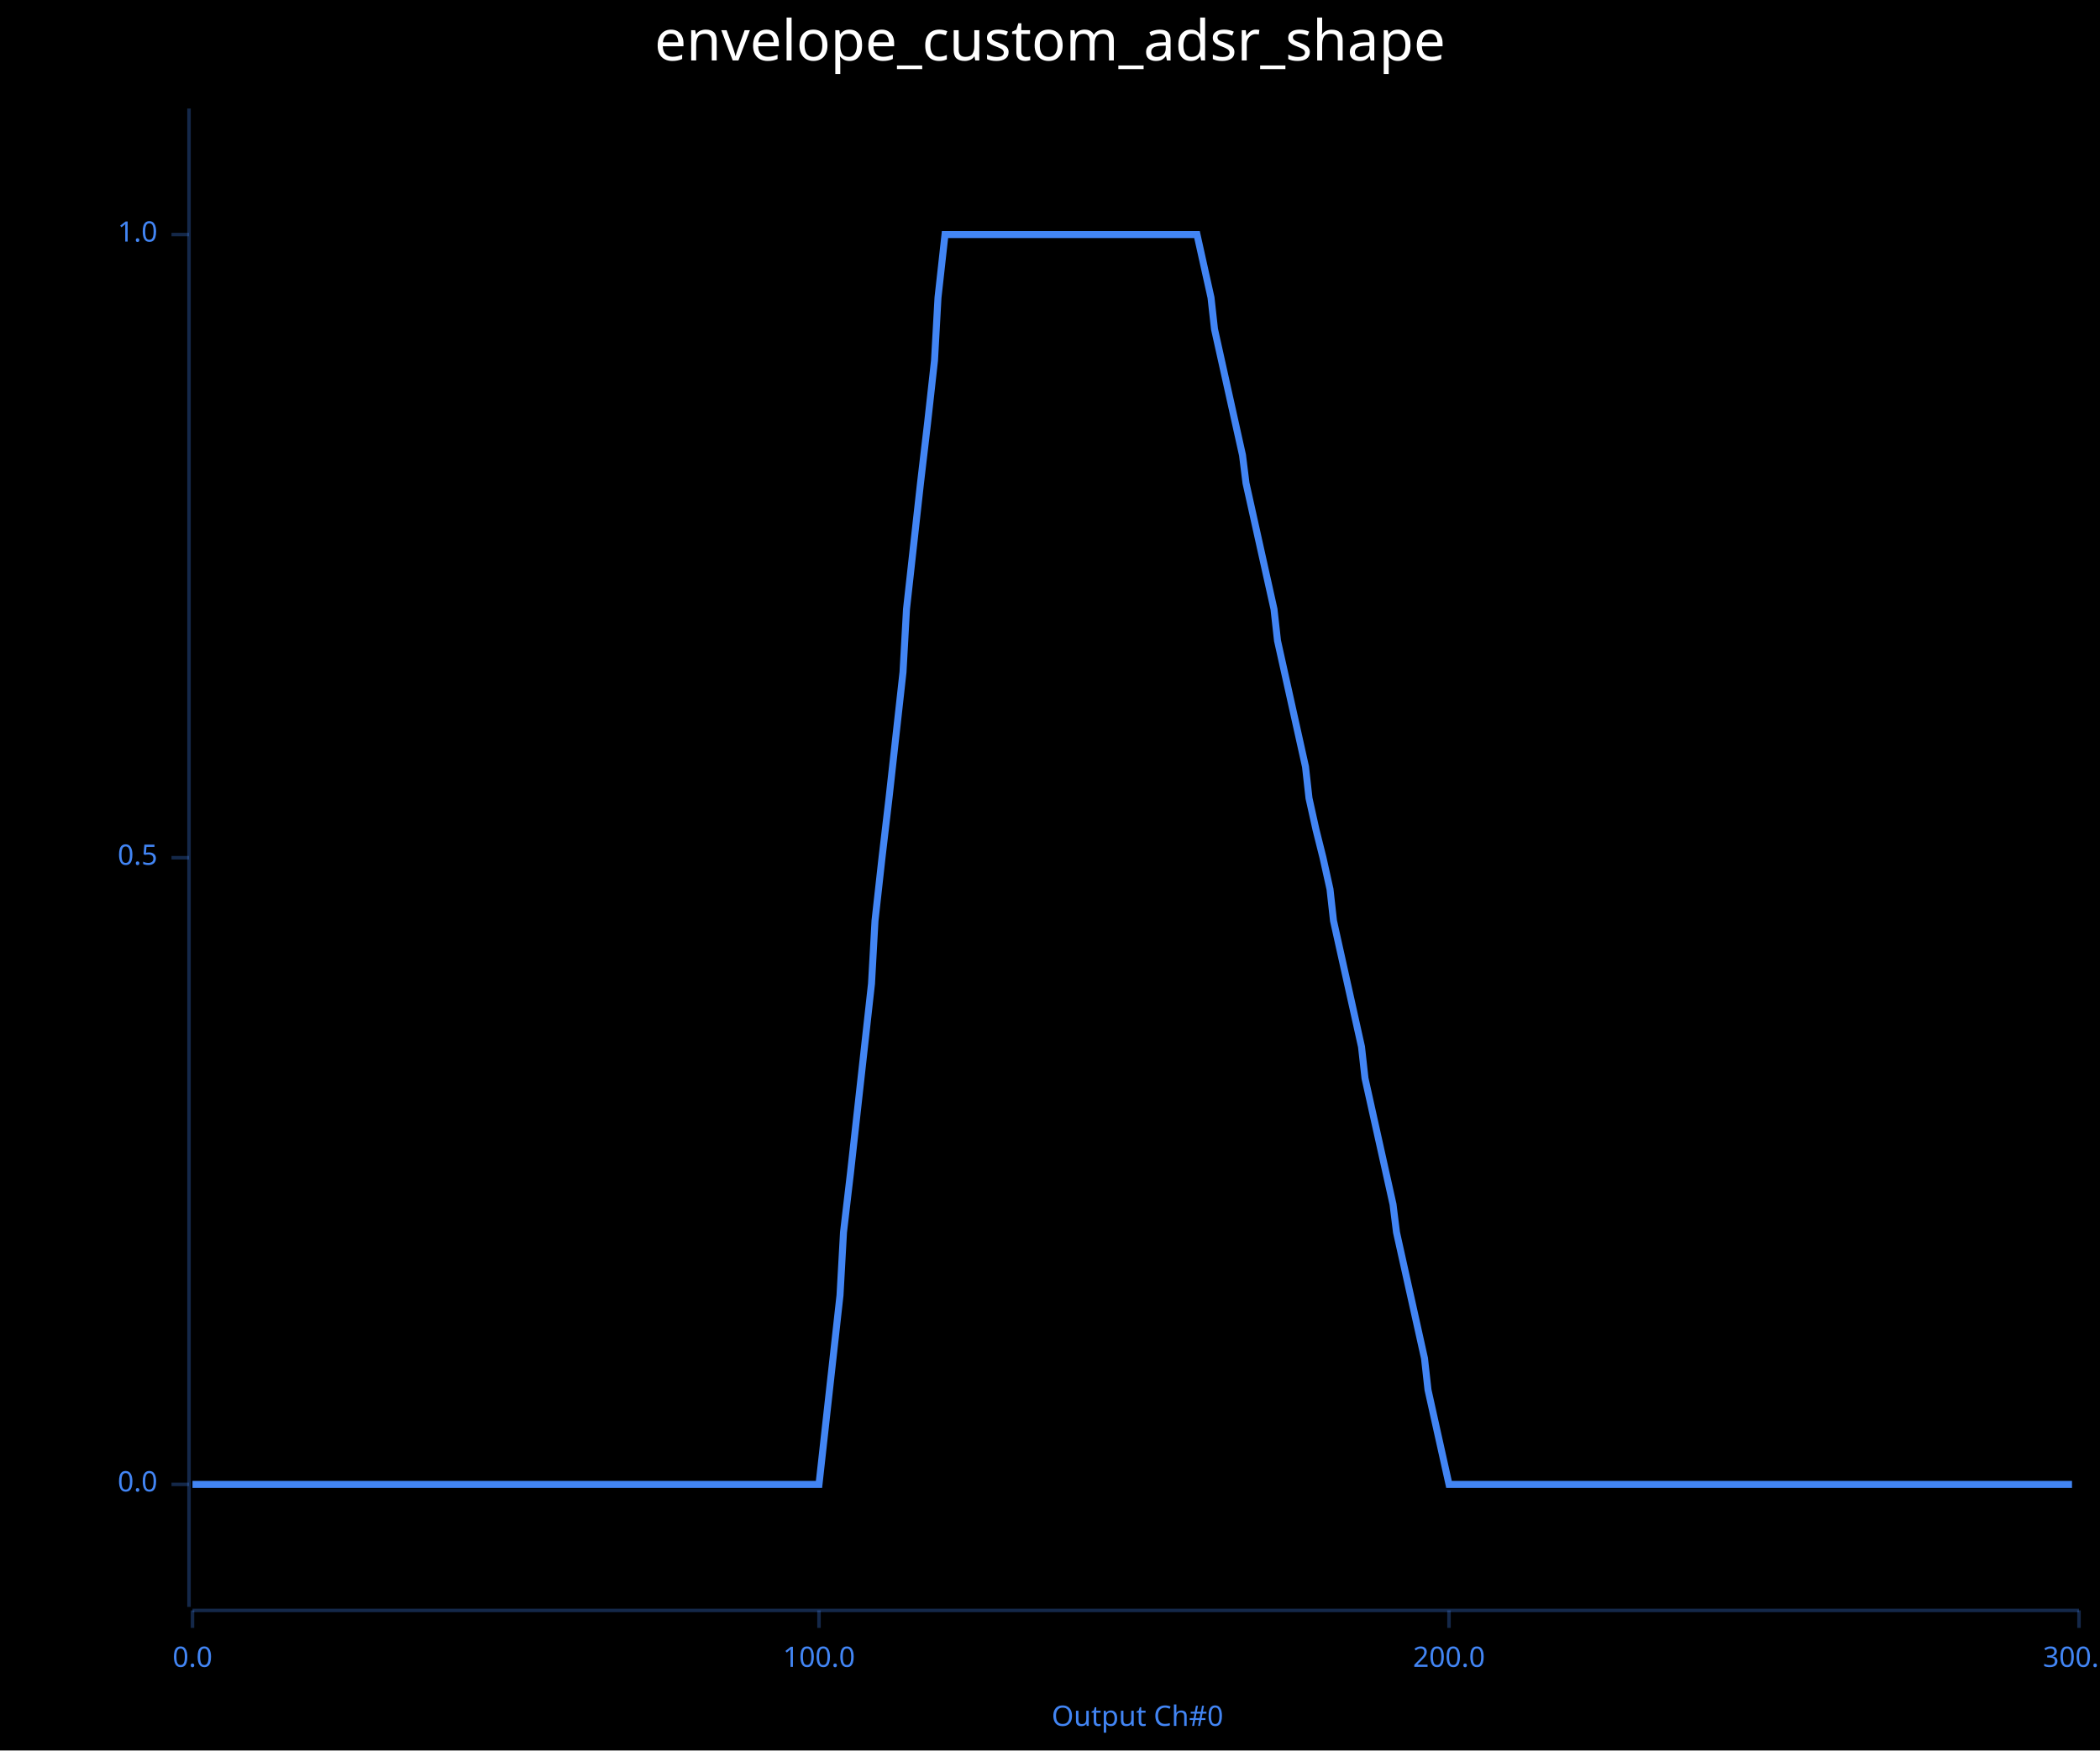
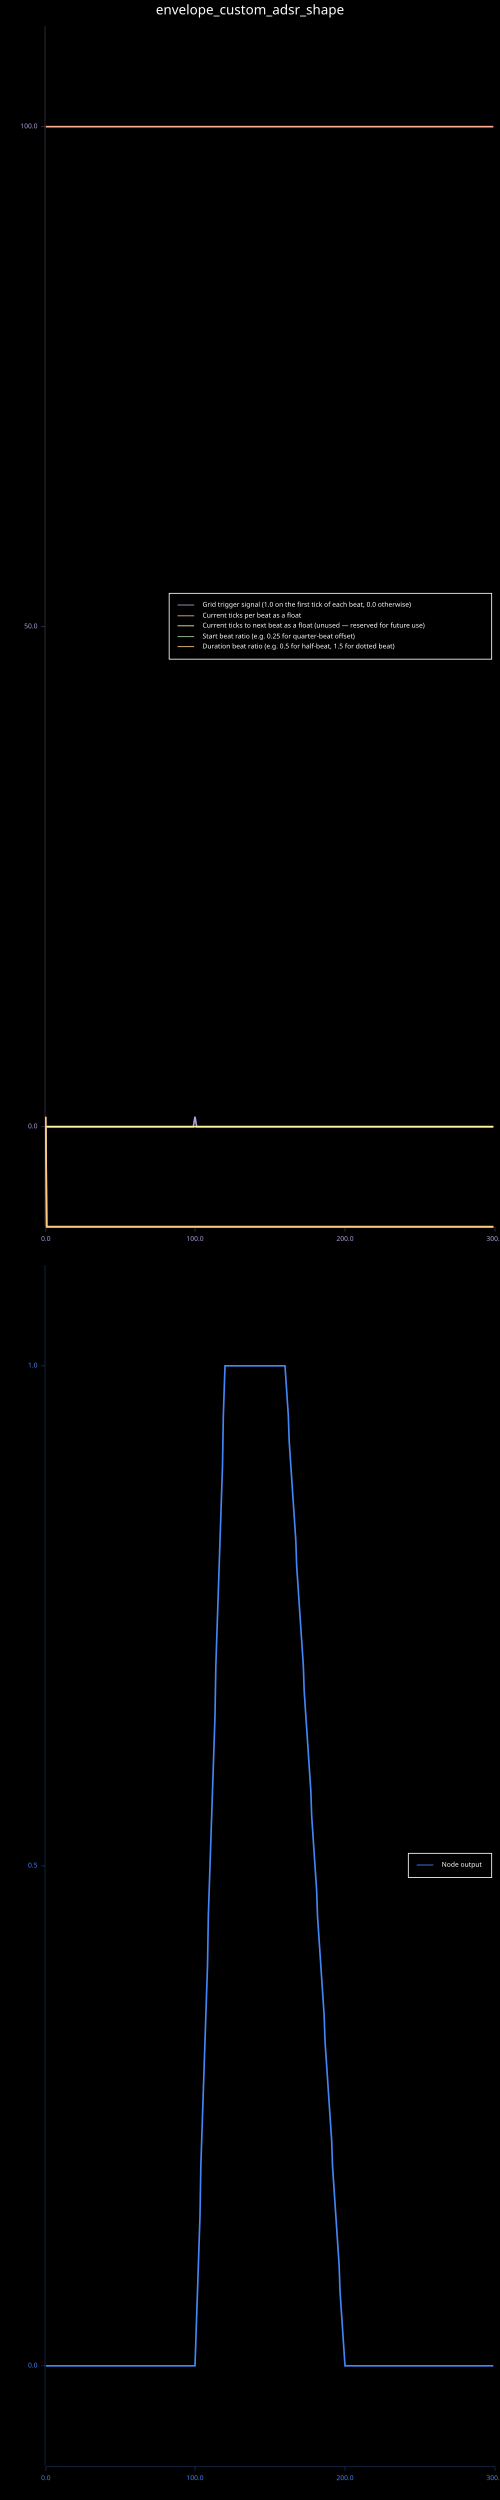
- <svg xmlns="http://www.w3.org/2000/svg" width="600" height="500" viewBox="0 0 600 500">
-   <rect x="0" y="0" width="600" height="500" opacity="1" fill="#000000" stroke="none" />
+ <svg xmlns="http://www.w3.org/2000/svg" width="600" height="3000" viewBox="0 0 600 3000">
+   <rect x="0" y="0" width="600" height="3000" opacity="1" fill="#000000" stroke="none" />
  <text x="300" y="5" dy="0.76em" text-anchor="middle" font-family="sans-serif" font-size="16.129" opacity="1" fill="#FFFFFF">
envelope_custom_adsr_shape
</text>
-   <text x="325" y="495" dy="-0.5ex" text-anchor="middle" font-family="sans-serif" font-size="8.065" opacity="1" fill="#4285F4">
- Output Ch#0
- </text>
-   <polyline fill="none" opacity="0.3" stroke="#4285F4" stroke-width="1" points="54,31 54,459 " />
-   <text x="45" y="424" dy="0.5ex" text-anchor="end" font-family="sans-serif" font-size="8.065" opacity="1" fill="#4285F4">
+   <polyline fill="none" opacity="0.3" stroke="#B39DDB" stroke-width="1" points="54,31 54,1472 " />
+   <text x="45" y="1352" dy="0.5ex" text-anchor="end" font-family="sans-serif" font-size="8.065" opacity="1" fill="#B39DDB">
0.0
</text>
-   <polyline fill="none" opacity="0.3" stroke="#4285F4" stroke-width="1" points="49,424 54,424 " />
-   <text x="45" y="245" dy="0.5ex" text-anchor="end" font-family="sans-serif" font-size="8.065" opacity="1" fill="#4285F4">
+   <polyline fill="none" opacity="0.3" stroke="#B39DDB" stroke-width="1" points="49,1352 54,1352 " />
+   <text x="45" y="752" dy="0.5ex" text-anchor="end" font-family="sans-serif" font-size="8.065" opacity="1" fill="#B39DDB">
+ 50.0
+ </text>
+   <polyline fill="none" opacity="0.3" stroke="#B39DDB" stroke-width="1" points="49,752 54,752 " />
+   <text x="45" y="152" dy="0.5ex" text-anchor="end" font-family="sans-serif" font-size="8.065" opacity="1" fill="#B39DDB">
+ 100.0
+ </text>
+   <polyline fill="none" opacity="0.3" stroke="#B39DDB" stroke-width="1" points="49,152 54,152 " />
+   <polyline fill="none" opacity="0.3" stroke="#B39DDB" stroke-width="1" points="55,1473 594,1473 " />
+   <text x="55" y="1483" dy="0.76em" text-anchor="middle" font-family="sans-serif" font-size="8.065" opacity="1" fill="#B39DDB">
+ 0.0
+ </text>
+   <polyline fill="none" opacity="0.3" stroke="#B39DDB" stroke-width="1" points="55,1473 55,1478 " />
+   <text x="234" y="1483" dy="0.76em" text-anchor="middle" font-family="sans-serif" font-size="8.065" opacity="1" fill="#B39DDB">
+ 100.0
+ </text>
+   <polyline fill="none" opacity="0.3" stroke="#B39DDB" stroke-width="1" points="234,1473 234,1478 " />
+   <text x="414" y="1483" dy="0.76em" text-anchor="middle" font-family="sans-serif" font-size="8.065" opacity="1" fill="#B39DDB">
+ 200.0
+ </text>
+   <polyline fill="none" opacity="0.3" stroke="#B39DDB" stroke-width="1" points="414,1473 414,1478 " />
+   <text x="594" y="1483" dy="0.76em" text-anchor="middle" font-family="sans-serif" font-size="8.065" opacity="1" fill="#B39DDB">
+ 300.0
+ </text>
+   <polyline fill="none" opacity="0.3" stroke="#B39DDB" stroke-width="1" points="594,1473 594,1478 " />
+   <polyline fill="none" opacity="1" stroke="#B39DDB" stroke-width="2" points="55,1352 56,1352 58,1352 60,1352 62,1352 63,1352 65,1352 67,1352 69,1352 71,1352 72,1352 74,1352 76,1352 78,1352 80,1352 81,1352 83,1352 85,1352 87,1352 89,1352 90,1352 92,1352 94,1352 96,1352 98,1352 99,1352 101,1352 103,1352 105,1352 107,1352 108,1352 110,1352 112,1352 114,1352 116,1352 117,1352 119,1352 121,1352 123,1352 125,1352 126,1352 128,1352 130,1352 132,1352 134,1352 135,1352 137,1352 139,1352 141,1352 143,1352 144,1352 146,1352 148,1352 150,1352 152,1352 153,1352 155,1352 157,1352 159,1352 161,1352 162,1352 164,1352 166,1352 168,1352 169,1352 171,1352 173,1352 175,1352 177,1352 178,1352 180,1352 182,1352 184,1352 186,1352 187,1352 189,1352 191,1352 193,1352 195,1352 196,1352 198,1352 200,1352 202,1352 204,1352 205,1352 207,1352 209,1352 211,1352 213,1352 214,1352 216,1352 218,1352 220,1352 222,1352 223,1352 225,1352 227,1352 229,1352 231,1352 232,1352 234,1340 236,1352 238,1352 240,1352 241,1352 243,1352 245,1352 247,1352 249,1352 250,1352 252,1352 254,1352 256,1352 258,1352 259,1352 261,1352 263,1352 265,1352 267,1352 268,1352 270,1352 272,1352 274,1352 275,1352 277,1352 279,1352 281,1352 283,1352 284,1352 286,1352 288,1352 290,1352 292,1352 293,1352 295,1352 297,1352 299,1352 301,1352 302,1352 304,1352 306,1352 308,1352 310,1352 311,1352 313,1352 315,1352 317,1352 319,1352 320,1352 322,1352 324,1352 326,1352 328,1352 329,1352 331,1352 333,1352 335,1352 337,1352 338,1352 340,1352 342,1352 344,1352 346,1352 347,1352 349,1352 351,1352 353,1352 355,1352 356,1352 358,1352 360,1352 362,1352 364,1352 365,1352 367,1352 369,1352 371,1352 373,1352 374,1352 376,1352 378,1352 380,1352 381,1352 383,1352 385,1352 387,1352 389,1352 390,1352 392,1352 394,1352 396,1352 398,1352 399,1352 401,1352 403,1352 405,1352 407,1352 408,1352 410,1352 412,1352 414,1352 416,1352 417,1352 419,1352 421,1352 423,1352 425,1352 426,1352 428,1352 430,1352 432,1352 434,1352 435,1352 437,1352 439,1352 441,1352 443,1352 444,1352 446,1352 448,1352 450,1352 452,1352 453,1352 455,1352 457,1352 459,1352 461,1352 462,1352 464,1352 466,1352 468,1352 470,1352 471,1352 473,1352 475,1352 477,1352 479,1352 480,1352 482,1352 484,1352 486,1352 487,1352 489,1352 491,1352 493,1352 495,1352 496,1352 498,1352 500,1352 502,1352 504,1352 505,1352 507,1352 509,1352 511,1352 513,1352 514,1352 516,1352 518,1352 520,1352 522,1352 523,1352 525,1352 527,1352 529,1352 531,1352 532,1352 534,1352 536,1352 538,1352 540,1352 541,1352 543,1352 545,1352 547,1352 549,1352 550,1352 552,1352 554,1352 556,1352 558,1352 559,1352 561,1352 563,1352 565,1352 567,1352 568,1352 570,1352 572,1352 574,1352 576,1352 577,1352 579,1352 581,1352 583,1352 585,1352 586,1352 588,1352 590,1352 592,1352 " />
+   <polyline fill="none" opacity="1" stroke="#FFAB91" stroke-width="2" points="55,152 56,152 58,152 60,152 62,152 63,152 65,152 67,152 69,152 71,152 72,152 74,152 76,152 78,152 80,152 81,152 83,152 85,152 87,152 89,152 90,152 92,152 94,152 96,152 98,152 99,152 101,152 103,152 105,152 107,152 108,152 110,152 112,152 114,152 116,152 117,152 119,152 121,152 123,152 125,152 126,152 128,152 130,152 132,152 134,152 135,152 137,152 139,152 141,152 143,152 144,152 146,152 148,152 150,152 152,152 153,152 155,152 157,152 159,152 161,152 162,152 164,152 166,152 168,152 169,152 171,152 173,152 175,152 177,152 178,152 180,152 182,152 184,152 186,152 187,152 189,152 191,152 193,152 195,152 196,152 198,152 200,152 202,152 204,152 205,152 207,152 209,152 211,152 213,152 214,152 216,152 218,152 220,152 222,152 223,152 225,152 227,152 229,152 231,152 232,152 234,152 236,152 238,152 240,152 241,152 243,152 245,152 247,152 249,152 250,152 252,152 254,152 256,152 258,152 259,152 261,152 263,152 265,152 267,152 268,152 270,152 272,152 274,152 275,152 277,152 279,152 281,152 283,152 284,152 286,152 288,152 290,152 292,152 293,152 295,152 297,152 299,152 301,152 302,152 304,152 306,152 308,152 310,152 311,152 313,152 315,152 317,152 319,152 320,152 322,152 324,152 326,152 328,152 329,152 331,152 333,152 335,152 337,152 338,152 340,152 342,152 344,152 346,152 347,152 349,152 351,152 353,152 355,152 356,152 358,152 360,152 362,152 364,152 365,152 367,152 369,152 371,152 373,152 374,152 376,152 378,152 380,152 381,152 383,152 385,152 387,152 389,152 390,152 392,152 394,152 396,152 398,152 399,152 401,152 403,152 405,152 407,152 408,152 410,152 412,152 414,152 416,152 417,152 419,152 421,152 423,152 425,152 426,152 428,152 430,152 432,152 434,152 435,152 437,152 439,152 441,152 443,152 444,152 446,152 448,152 450,152 452,152 453,152 455,152 457,152 459,152 461,152 462,152 464,152 466,152 468,152 470,152 471,152 473,152 475,152 477,152 479,152 480,152 482,152 484,152 486,152 487,152 489,152 491,152 493,152 495,152 496,152 498,152 500,152 502,152 504,152 505,152 507,152 509,152 511,152 513,152 514,152 516,152 518,152 520,152 522,152 523,152 525,152 527,152 529,152 531,152 532,152 534,152 536,152 538,152 540,152 541,152 543,152 545,152 547,152 549,152 550,152 552,152 554,152 556,152 558,152 559,152 561,152 563,152 565,152 567,152 568,152 570,152 572,152 574,152 576,152 577,152 579,152 581,152 583,152 585,152 586,152 588,152 590,152 592,152 " />
+   <polyline fill="none" opacity="1" stroke="#FFF59D" stroke-width="2" points="55,1352 56,1352 58,1352 60,1352 62,1352 63,1352 65,1352 67,1352 69,1352 71,1352 72,1352 74,1352 76,1352 78,1352 80,1352 81,1352 83,1352 85,1352 87,1352 89,1352 90,1352 92,1352 94,1352 96,1352 98,1352 99,1352 101,1352 103,1352 105,1352 107,1352 108,1352 110,1352 112,1352 114,1352 116,1352 117,1352 119,1352 121,1352 123,1352 125,1352 126,1352 128,1352 130,1352 132,1352 134,1352 135,1352 137,1352 139,1352 141,1352 143,1352 144,1352 146,1352 148,1352 150,1352 152,1352 153,1352 155,1352 157,1352 159,1352 161,1352 162,1352 164,1352 166,1352 168,1352 169,1352 171,1352 173,1352 175,1352 177,1352 178,1352 180,1352 182,1352 184,1352 186,1352 187,1352 189,1352 191,1352 193,1352 195,1352 196,1352 198,1352 200,1352 202,1352 204,1352 205,1352 207,1352 209,1352 211,1352 213,1352 214,1352 216,1352 218,1352 220,1352 222,1352 223,1352 225,1352 227,1352 229,1352 231,1352 232,1352 234,1352 236,1352 238,1352 240,1352 241,1352 243,1352 245,1352 247,1352 249,1352 250,1352 252,1352 254,1352 256,1352 258,1352 259,1352 261,1352 263,1352 265,1352 267,1352 268,1352 270,1352 272,1352 274,1352 275,1352 277,1352 279,1352 281,1352 283,1352 284,1352 286,1352 288,1352 290,1352 292,1352 293,1352 295,1352 297,1352 299,1352 301,1352 302,1352 304,1352 306,1352 308,1352 310,1352 311,1352 313,1352 315,1352 317,1352 319,1352 320,1352 322,1352 324,1352 326,1352 328,1352 329,1352 331,1352 333,1352 335,1352 337,1352 338,1352 340,1352 342,1352 344,1352 346,1352 347,1352 349,1352 351,1352 353,1352 355,1352 356,1352 358,1352 360,1352 362,1352 364,1352 365,1352 367,1352 369,1352 371,1352 373,1352 374,1352 376,1352 378,1352 380,1352 381,1352 383,1352 385,1352 387,1352 389,1352 390,1352 392,1352 394,1352 396,1352 398,1352 399,1352 401,1352 403,1352 405,1352 407,1352 408,1352 410,1352 412,1352 414,1352 416,1352 417,1352 419,1352 421,1352 423,1352 425,1352 426,1352 428,1352 430,1352 432,1352 434,1352 435,1352 437,1352 439,1352 441,1352 443,1352 444,1352 446,1352 448,1352 450,1352 452,1352 453,1352 455,1352 457,1352 459,1352 461,1352 462,1352 464,1352 466,1352 468,1352 470,1352 471,1352 473,1352 475,1352 477,1352 479,1352 480,1352 482,1352 484,1352 486,1352 487,1352 489,1352 491,1352 493,1352 495,1352 496,1352 498,1352 500,1352 502,1352 504,1352 505,1352 507,1352 509,1352 511,1352 513,1352 514,1352 516,1352 518,1352 520,1352 522,1352 523,1352 525,1352 527,1352 529,1352 531,1352 532,1352 534,1352 536,1352 538,1352 540,1352 541,1352 543,1352 545,1352 547,1352 549,1352 550,1352 552,1352 554,1352 556,1352 558,1352 559,1352 561,1352 563,1352 565,1352 567,1352 568,1352 570,1352 572,1352 574,1352 576,1352 577,1352 579,1352 581,1352 583,1352 585,1352 586,1352 588,1352 590,1352 592,1352 " />
+   <polyline fill="none" opacity="1" stroke="#A5D6A7" stroke-width="2" points="55,1352 56,1472 58,1472 60,1472 62,1472 63,1472 65,1472 67,1472 69,1472 71,1472 72,1472 74,1472 76,1472 78,1472 80,1472 81,1472 83,1472 85,1472 87,1472 89,1472 90,1472 92,1472 94,1472 96,1472 98,1472 99,1472 101,1472 103,1472 105,1472 107,1472 108,1472 110,1472 112,1472 114,1472 116,1472 117,1472 119,1472 121,1472 123,1472 125,1472 126,1472 128,1472 130,1472 132,1472 134,1472 135,1472 137,1472 139,1472 141,1472 143,1472 144,1472 146,1472 148,1472 150,1472 152,1472 153,1472 155,1472 157,1472 159,1472 161,1472 162,1472 164,1472 166,1472 168,1472 169,1472 171,1472 173,1472 175,1472 177,1472 178,1472 180,1472 182,1472 184,1472 186,1472 187,1472 189,1472 191,1472 193,1472 195,1472 196,1472 198,1472 200,1472 202,1472 204,1472 205,1472 207,1472 209,1472 211,1472 213,1472 214,1472 216,1472 218,1472 220,1472 222,1472 223,1472 225,1472 227,1472 229,1472 231,1472 232,1472 234,1472 236,1472 238,1472 240,1472 241,1472 243,1472 245,1472 247,1472 249,1472 250,1472 252,1472 254,1472 256,1472 258,1472 259,1472 261,1472 263,1472 265,1472 267,1472 268,1472 270,1472 272,1472 274,1472 275,1472 277,1472 279,1472 281,1472 283,1472 284,1472 286,1472 288,1472 290,1472 292,1472 293,1472 295,1472 297,1472 299,1472 301,1472 302,1472 304,1472 306,1472 308,1472 310,1472 311,1472 313,1472 315,1472 317,1472 319,1472 320,1472 322,1472 324,1472 326,1472 328,1472 329,1472 331,1472 333,1472 335,1472 337,1472 338,1472 340,1472 342,1472 344,1472 346,1472 347,1472 349,1472 351,1472 353,1472 355,1472 356,1472 358,1472 360,1472 362,1472 364,1472 365,1472 367,1472 369,1472 371,1472 373,1472 374,1472 376,1472 378,1472 380,1472 381,1472 383,1472 385,1472 387,1472 389,1472 390,1472 392,1472 394,1472 396,1472 398,1472 399,1472 401,1472 403,1472 405,1472 407,1472 408,1472 410,1472 412,1472 414,1472 416,1472 417,1472 419,1472 421,1472 423,1472 425,1472 426,1472 428,1472 430,1472 432,1472 434,1472 435,1472 437,1472 439,1472 441,1472 443,1472 444,1472 446,1472 448,1472 450,1472 452,1472 453,1472 455,1472 457,1472 459,1472 461,1472 462,1472 464,1472 466,1472 468,1472 470,1472 471,1472 473,1472 475,1472 477,1472 479,1472 480,1472 482,1472 484,1472 486,1472 487,1472 489,1472 491,1472 493,1472 495,1472 496,1472 498,1472 500,1472 502,1472 504,1472 505,1472 507,1472 509,1472 511,1472 513,1472 514,1472 516,1472 518,1472 520,1472 522,1472 523,1472 525,1472 527,1472 529,1472 531,1472 532,1472 534,1472 536,1472 538,1472 540,1472 541,1472 543,1472 545,1472 547,1472 549,1472 550,1472 552,1472 554,1472 556,1472 558,1472 559,1472 561,1472 563,1472 565,1472 567,1472 568,1472 570,1472 572,1472 574,1472 576,1472 577,1472 579,1472 581,1472 583,1472 585,1472 586,1472 588,1472 590,1472 592,1472 " />
+   <polyline fill="none" opacity="1" stroke="#FFCC80" stroke-width="2" points="55,1340 56,1472 58,1472 60,1472 62,1472 63,1472 65,1472 67,1472 69,1472 71,1472 72,1472 74,1472 76,1472 78,1472 80,1472 81,1472 83,1472 85,1472 87,1472 89,1472 90,1472 92,1472 94,1472 96,1472 98,1472 99,1472 101,1472 103,1472 105,1472 107,1472 108,1472 110,1472 112,1472 114,1472 116,1472 117,1472 119,1472 121,1472 123,1472 125,1472 126,1472 128,1472 130,1472 132,1472 134,1472 135,1472 137,1472 139,1472 141,1472 143,1472 144,1472 146,1472 148,1472 150,1472 152,1472 153,1472 155,1472 157,1472 159,1472 161,1472 162,1472 164,1472 166,1472 168,1472 169,1472 171,1472 173,1472 175,1472 177,1472 178,1472 180,1472 182,1472 184,1472 186,1472 187,1472 189,1472 191,1472 193,1472 195,1472 196,1472 198,1472 200,1472 202,1472 204,1472 205,1472 207,1472 209,1472 211,1472 213,1472 214,1472 216,1472 218,1472 220,1472 222,1472 223,1472 225,1472 227,1472 229,1472 231,1472 232,1472 234,1472 236,1472 238,1472 240,1472 241,1472 243,1472 245,1472 247,1472 249,1472 250,1472 252,1472 254,1472 256,1472 258,1472 259,1472 261,1472 263,1472 265,1472 267,1472 268,1472 270,1472 272,1472 274,1472 275,1472 277,1472 279,1472 281,1472 283,1472 284,1472 286,1472 288,1472 290,1472 292,1472 293,1472 295,1472 297,1472 299,1472 301,1472 302,1472 304,1472 306,1472 308,1472 310,1472 311,1472 313,1472 315,1472 317,1472 319,1472 320,1472 322,1472 324,1472 326,1472 328,1472 329,1472 331,1472 333,1472 335,1472 337,1472 338,1472 340,1472 342,1472 344,1472 346,1472 347,1472 349,1472 351,1472 353,1472 355,1472 356,1472 358,1472 360,1472 362,1472 364,1472 365,1472 367,1472 369,1472 371,1472 373,1472 374,1472 376,1472 378,1472 380,1472 381,1472 383,1472 385,1472 387,1472 389,1472 390,1472 392,1472 394,1472 396,1472 398,1472 399,1472 401,1472 403,1472 405,1472 407,1472 408,1472 410,1472 412,1472 414,1472 416,1472 417,1472 419,1472 421,1472 423,1472 425,1472 426,1472 428,1472 430,1472 432,1472 434,1472 435,1472 437,1472 439,1472 441,1472 443,1472 444,1472 446,1472 448,1472 450,1472 452,1472 453,1472 455,1472 457,1472 459,1472 461,1472 462,1472 464,1472 466,1472 468,1472 470,1472 471,1472 473,1472 475,1472 477,1472 479,1472 480,1472 482,1472 484,1472 486,1472 487,1472 489,1472 491,1472 493,1472 495,1472 496,1472 498,1472 500,1472 502,1472 504,1472 505,1472 507,1472 509,1472 511,1472 513,1472 514,1472 516,1472 518,1472 520,1472 522,1472 523,1472 525,1472 527,1472 529,1472 531,1472 532,1472 534,1472 536,1472 538,1472 540,1472 541,1472 543,1472 545,1472 547,1472 549,1472 550,1472 552,1472 554,1472 556,1472 558,1472 559,1472 561,1472 563,1472 565,1472 567,1472 568,1472 570,1472 572,1472 574,1472 576,1472 577,1472 579,1472 581,1472 583,1472 585,1472 586,1472 588,1472 590,1472 592,1472 " />
+   <rect x="203" y="712" width="387" height="79" opacity="1" fill="#000000" stroke="none" />
+   <rect x="203" y="712" width="387" height="79" opacity="1" fill="none" stroke="#FFFFFF" />
+   <text x="243" y="722" dy="0.76em" text-anchor="start" font-family="sans-serif" font-size="8.065" opacity="1" fill="#FFFFFF">
+ Grid trigger signal (1.0 on the first tick of each beat, 0.0 otherwise)
+ </text>
+   <text x="243" y="735" dy="0.76em" text-anchor="start" font-family="sans-serif" font-size="8.065" opacity="1" fill="#FFFFFF">
+ Current ticks per beat as a float
+ </text>
+   <text x="243" y="747" dy="0.76em" text-anchor="start" font-family="sans-serif" font-size="8.065" opacity="1" fill="#FFFFFF">
+ Current ticks to next beat as a float (unused — reserved for future use)
+ </text>
+   <text x="243" y="760" dy="0.76em" text-anchor="start" font-family="sans-serif" font-size="8.065" opacity="1" fill="#FFFFFF">
+ Start beat ratio (e.g. 0.25 for quarter-beat offset)
+ </text>
+   <text x="243" y="772" dy="0.76em" text-anchor="start" font-family="sans-serif" font-size="8.065" opacity="1" fill="#FFFFFF">
+ Duration beat ratio (e.g. 0.5 for half-beat, 1.5 for dotted beat)
+ </text>
+   <polyline fill="none" opacity="1" stroke="#B39DDB" stroke-width="1" points="213,726 233,726 " />
+   <polyline fill="none" opacity="1" stroke="#FFAB91" stroke-width="1" points="213,739 233,739 " />
+   <polyline fill="none" opacity="1" stroke="#FFF59D" stroke-width="1" points="213,751 233,751 " />
+   <polyline fill="none" opacity="1" stroke="#A5D6A7" stroke-width="1" points="213,764 233,764 " />
+   <polyline fill="none" opacity="1" stroke="#FFCC80" stroke-width="1" points="213,776 233,776 " />
+   <polyline fill="none" opacity="0.3" stroke="#4285F4" stroke-width="1" points="54,1518 54,2959 " />
+   <text x="45" y="2839" dy="0.5ex" text-anchor="end" font-family="sans-serif" font-size="8.065" opacity="1" fill="#4285F4">
+ 0.0
+ </text>
+   <polyline fill="none" opacity="0.3" stroke="#4285F4" stroke-width="1" points="49,2839 54,2839 " />
+   <text x="45" y="2239" dy="0.5ex" text-anchor="end" font-family="sans-serif" font-size="8.065" opacity="1" fill="#4285F4">
0.5
</text>
-   <polyline fill="none" opacity="0.3" stroke="#4285F4" stroke-width="1" points="49,245 54,245 " />
-   <text x="45" y="67" dy="0.5ex" text-anchor="end" font-family="sans-serif" font-size="8.065" opacity="1" fill="#4285F4">
+   <polyline fill="none" opacity="0.3" stroke="#4285F4" stroke-width="1" points="49,2239 54,2239 " />
+   <text x="45" y="1639" dy="0.5ex" text-anchor="end" font-family="sans-serif" font-size="8.065" opacity="1" fill="#4285F4">
1.0
</text>
-   <polyline fill="none" opacity="0.3" stroke="#4285F4" stroke-width="1" points="49,67 54,67 " />
-   <polyline fill="none" opacity="0.3" stroke="#4285F4" stroke-width="1" points="55,460 594,460 " />
-   <text x="55" y="470" dy="0.76em" text-anchor="middle" font-family="sans-serif" font-size="8.065" opacity="1" fill="#4285F4">
+   <polyline fill="none" opacity="0.3" stroke="#4285F4" stroke-width="1" points="49,1639 54,1639 " />
+   <polyline fill="none" opacity="0.3" stroke="#4285F4" stroke-width="1" points="55,2960 594,2960 " />
+   <text x="55" y="2970" dy="0.76em" text-anchor="middle" font-family="sans-serif" font-size="8.065" opacity="1" fill="#4285F4">
0.0
</text>
-   <polyline fill="none" opacity="0.3" stroke="#4285F4" stroke-width="1" points="55,460 55,465 " />
-   <text x="234" y="470" dy="0.76em" text-anchor="middle" font-family="sans-serif" font-size="8.065" opacity="1" fill="#4285F4">
+   <polyline fill="none" opacity="0.3" stroke="#4285F4" stroke-width="1" points="55,2960 55,2965 " />
+   <text x="234" y="2970" dy="0.76em" text-anchor="middle" font-family="sans-serif" font-size="8.065" opacity="1" fill="#4285F4">
100.0
</text>
-   <polyline fill="none" opacity="0.3" stroke="#4285F4" stroke-width="1" points="234,460 234,465 " />
-   <text x="414" y="470" dy="0.76em" text-anchor="middle" font-family="sans-serif" font-size="8.065" opacity="1" fill="#4285F4">
+   <polyline fill="none" opacity="0.3" stroke="#4285F4" stroke-width="1" points="234,2960 234,2965 " />
+   <text x="414" y="2970" dy="0.76em" text-anchor="middle" font-family="sans-serif" font-size="8.065" opacity="1" fill="#4285F4">
200.0
</text>
-   <polyline fill="none" opacity="0.3" stroke="#4285F4" stroke-width="1" points="414,460 414,465 " />
-   <text x="594" y="470" dy="0.76em" text-anchor="middle" font-family="sans-serif" font-size="8.065" opacity="1" fill="#4285F4">
+   <polyline fill="none" opacity="0.3" stroke="#4285F4" stroke-width="1" points="414,2960 414,2965 " />
+   <text x="594" y="2970" dy="0.76em" text-anchor="middle" font-family="sans-serif" font-size="8.065" opacity="1" fill="#4285F4">
300.0
</text>
-   <polyline fill="none" opacity="0.3" stroke="#4285F4" stroke-width="1" points="594,460 594,465 " />
-   <polyline fill="none" opacity="1" stroke="#4285F4" stroke-width="2" points="55,424 56,424 58,424 60,424 62,424 63,424 65,424 67,424 69,424 71,424 72,424 74,424 76,424 78,424 80,424 81,424 83,424 85,424 87,424 89,424 90,424 92,424 94,424 96,424 98,424 99,424 101,424 103,424 105,424 107,424 108,424 110,424 112,424 114,424 116,424 117,424 119,424 121,424 123,424 125,424 126,424 128,424 130,424 132,424 134,424 135,424 137,424 139,424 141,424 143,424 144,424 146,424 148,424 150,424 152,424 153,424 155,424 157,424 159,424 161,424 162,424 164,424 166,424 168,424 169,424 171,424 173,424 175,424 177,424 178,424 180,424 182,424 184,424 186,424 187,424 189,424 191,424 193,424 195,424 196,424 198,424 200,424 202,424 204,424 205,424 207,424 209,424 211,424 213,424 214,424 216,424 218,424 220,424 222,424 223,424 225,424 227,424 229,424 231,424 232,424 234,424 236,406 238,388 240,370 241,352 243,335 245,317 247,299 249,281 250,263 252,245 254,228 256,210 258,192 259,174 261,156 263,138 265,121 267,103 268,85 270,67 272,67 274,67 275,67 277,67 279,67 281,67 283,67 284,67 286,67 288,67 290,67 292,67 293,67 295,67 297,67 299,67 301,67 302,67 304,67 306,67 308,67 310,67 311,67 313,67 315,67 317,67 319,67 320,67 322,67 324,67 326,67 328,67 329,67 331,67 333,67 335,67 337,67 338,67 340,67 342,67 344,76 346,85 347,94 349,103 351,112 353,121 355,130 356,138 358,147 360,156 362,165 364,174 365,183 367,192 369,201 371,210 373,219 374,228 376,237 378,245 380,254 381,263 383,272 385,281 387,290 389,299 390,308 392,317 394,326 396,335 398,344 399,352 401,361 403,370 405,379 407,388 408,397 410,406 412,415 414,424 416,424 417,424 419,424 421,424 423,424 425,424 426,424 428,424 430,424 432,424 434,424 435,424 437,424 439,424 441,424 443,424 444,424 446,424 448,424 450,424 452,424 453,424 455,424 457,424 459,424 461,424 462,424 464,424 466,424 468,424 470,424 471,424 473,424 475,424 477,424 479,424 480,424 482,424 484,424 486,424 487,424 489,424 491,424 493,424 495,424 496,424 498,424 500,424 502,424 504,424 505,424 507,424 509,424 511,424 513,424 514,424 516,424 518,424 520,424 522,424 523,424 525,424 527,424 529,424 531,424 532,424 534,424 536,424 538,424 540,424 541,424 543,424 545,424 547,424 549,424 550,424 552,424 554,424 556,424 558,424 559,424 561,424 563,424 565,424 567,424 568,424 570,424 572,424 574,424 576,424 577,424 579,424 581,424 583,424 585,424 586,424 588,424 590,424 592,424 " />
+   <polyline fill="none" opacity="0.3" stroke="#4285F4" stroke-width="1" points="594,2960 594,2965 " />
+   <polyline fill="none" opacity="1" stroke="#4285F4" stroke-width="2" points="55,2839 56,2839 58,2839 60,2839 62,2839 63,2839 65,2839 67,2839 69,2839 71,2839 72,2839 74,2839 76,2839 78,2839 80,2839 81,2839 83,2839 85,2839 87,2839 89,2839 90,2839 92,2839 94,2839 96,2839 98,2839 99,2839 101,2839 103,2839 105,2839 107,2839 108,2839 110,2839 112,2839 114,2839 116,2839 117,2839 119,2839 121,2839 123,2839 125,2839 126,2839 128,2839 130,2839 132,2839 134,2839 135,2839 137,2839 139,2839 141,2839 143,2839 144,2839 146,2839 148,2839 150,2839 152,2839 153,2839 155,2839 157,2839 159,2839 161,2839 162,2839 164,2839 166,2839 168,2839 169,2839 171,2839 173,2839 175,2839 177,2839 178,2839 180,2839 182,2839 184,2839 186,2839 187,2839 189,2839 191,2839 193,2839 195,2839 196,2839 198,2839 200,2839 202,2839 204,2839 205,2839 207,2839 209,2839 211,2839 213,2839 214,2839 216,2839 218,2839 220,2839 222,2839 223,2839 225,2839 227,2839 229,2839 231,2839 232,2839 234,2839 236,2779 238,2719 240,2659 241,2599 243,2539 245,2479 247,2419 249,2359 250,2299 252,2239 254,2179 256,2119 258,2059 259,1999 261,1939 263,1879 265,1819 267,1759 268,1699 270,1639 272,1639 274,1639 275,1639 277,1639 279,1639 281,1639 283,1639 284,1639 286,1639 288,1639 290,1639 292,1639 293,1639 295,1639 297,1639 299,1639 301,1639 302,1639 304,1639 306,1639 308,1639 310,1639 311,1639 313,1639 315,1639 317,1639 319,1639 320,1639 322,1639 324,1639 326,1639 328,1639 329,1639 331,1639 333,1639 335,1639 337,1639 338,1639 340,1639 342,1639 344,1669 346,1699 347,1729 349,1759 351,1789 353,1819 355,1849 356,1879 358,1909 360,1939 362,1969 364,1999 365,2029 367,2059 369,2089 371,2119 373,2149 374,2179 376,2209 378,2239 380,2269 381,2299 383,2329 385,2359 387,2389 389,2419 390,2449 392,2479 394,2509 396,2539 398,2569 399,2599 401,2629 403,2659 405,2689 407,2719 408,2749 410,2779 412,2809 414,2839 416,2839 417,2839 419,2839 421,2839 423,2839 425,2839 426,2839 428,2839 430,2839 432,2839 434,2839 435,2839 437,2839 439,2839 441,2839 443,2839 444,2839 446,2839 448,2839 450,2839 452,2839 453,2839 455,2839 457,2839 459,2839 461,2839 462,2839 464,2839 466,2839 468,2839 470,2839 471,2839 473,2839 475,2839 477,2839 479,2839 480,2839 482,2839 484,2839 486,2839 487,2839 489,2839 491,2839 493,2839 495,2839 496,2839 498,2839 500,2839 502,2839 504,2839 505,2839 507,2839 509,2839 511,2839 513,2839 514,2839 516,2839 518,2839 520,2839 522,2839 523,2839 525,2839 527,2839 529,2839 531,2839 532,2839 534,2839 536,2839 538,2839 540,2839 541,2839 543,2839 545,2839 547,2839 549,2839 550,2839 552,2839 554,2839 556,2839 558,2839 559,2839 561,2839 563,2839 565,2839 567,2839 568,2839 570,2839 572,2839 574,2839 576,2839 577,2839 579,2839 581,2839 583,2839 585,2839 586,2839 588,2839 590,2839 592,2839 " />
+   <rect x="490" y="2224" width="100" height="29" opacity="1" fill="#000000" stroke="none" />
+   <rect x="490" y="2224" width="100" height="29" opacity="1" fill="none" stroke="#FFFFFF" />
+   <text x="530" y="2234" dy="0.76em" text-anchor="start" font-family="sans-serif" font-size="8.065" opacity="1" fill="#FFFFFF">
+ Node output
+ </text>
+   <polyline fill="none" opacity="1" stroke="#4285F4" stroke-width="1" points="500,2238 520,2238 " />
</svg>
